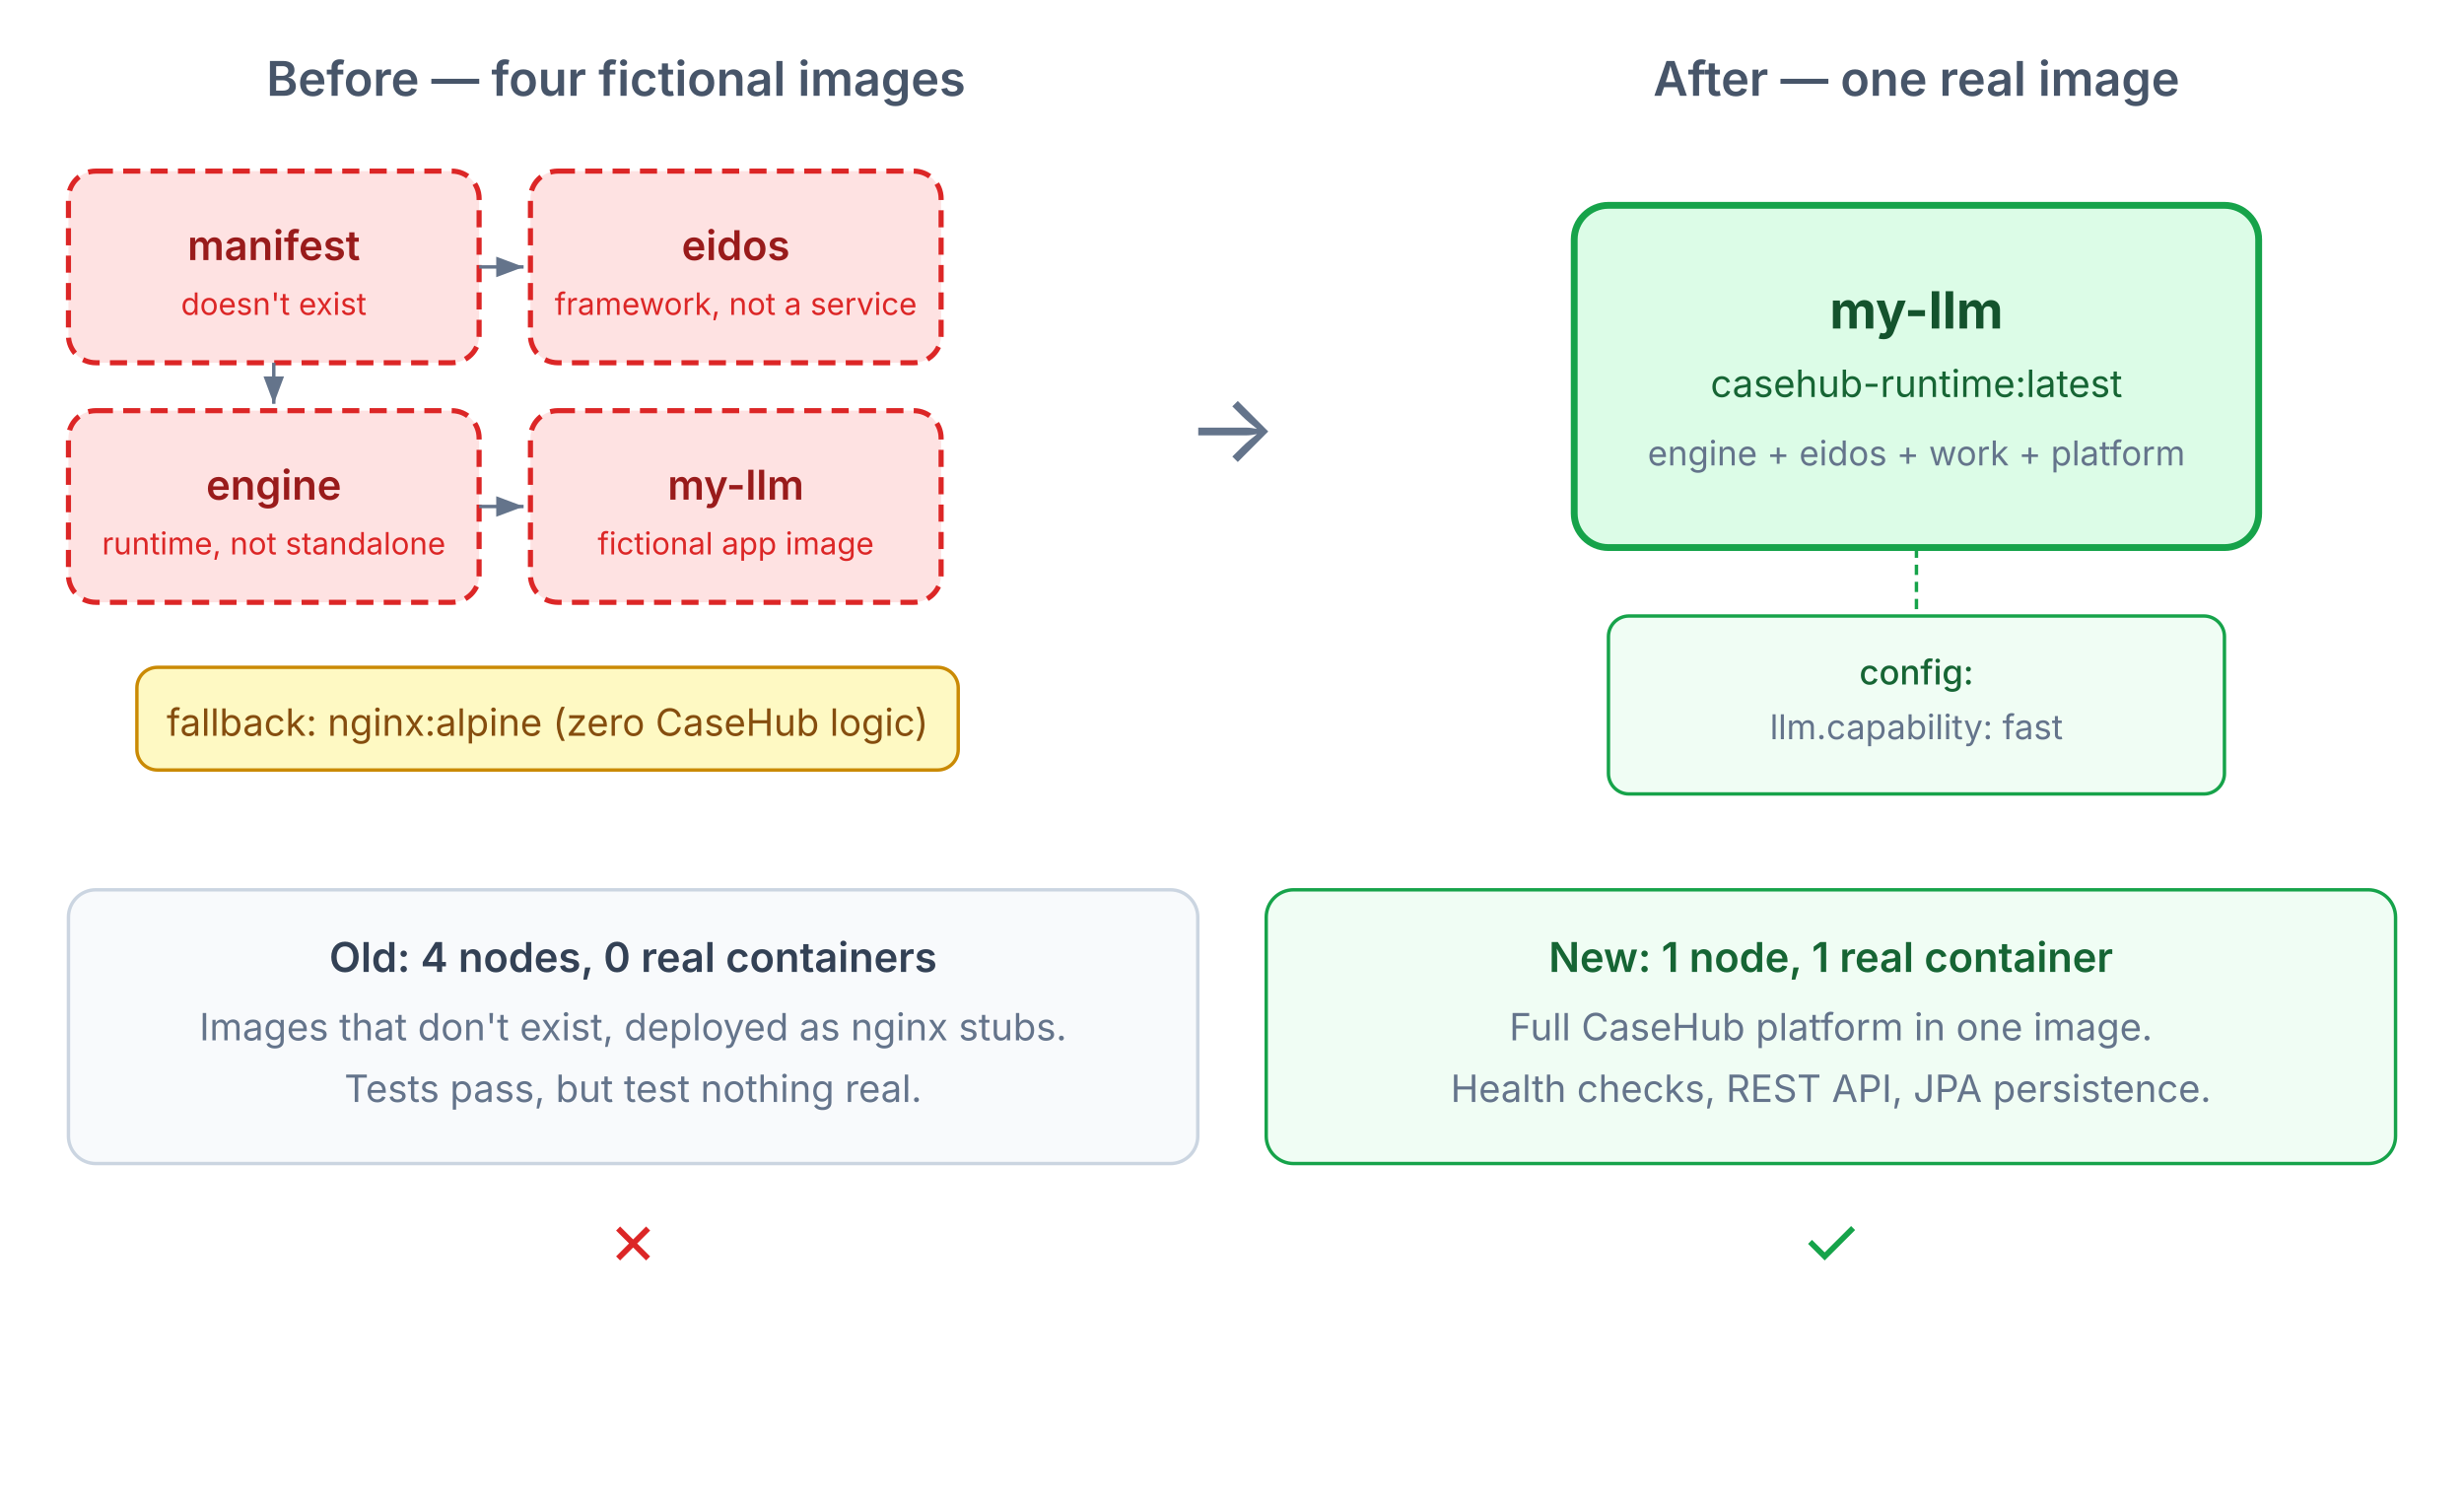
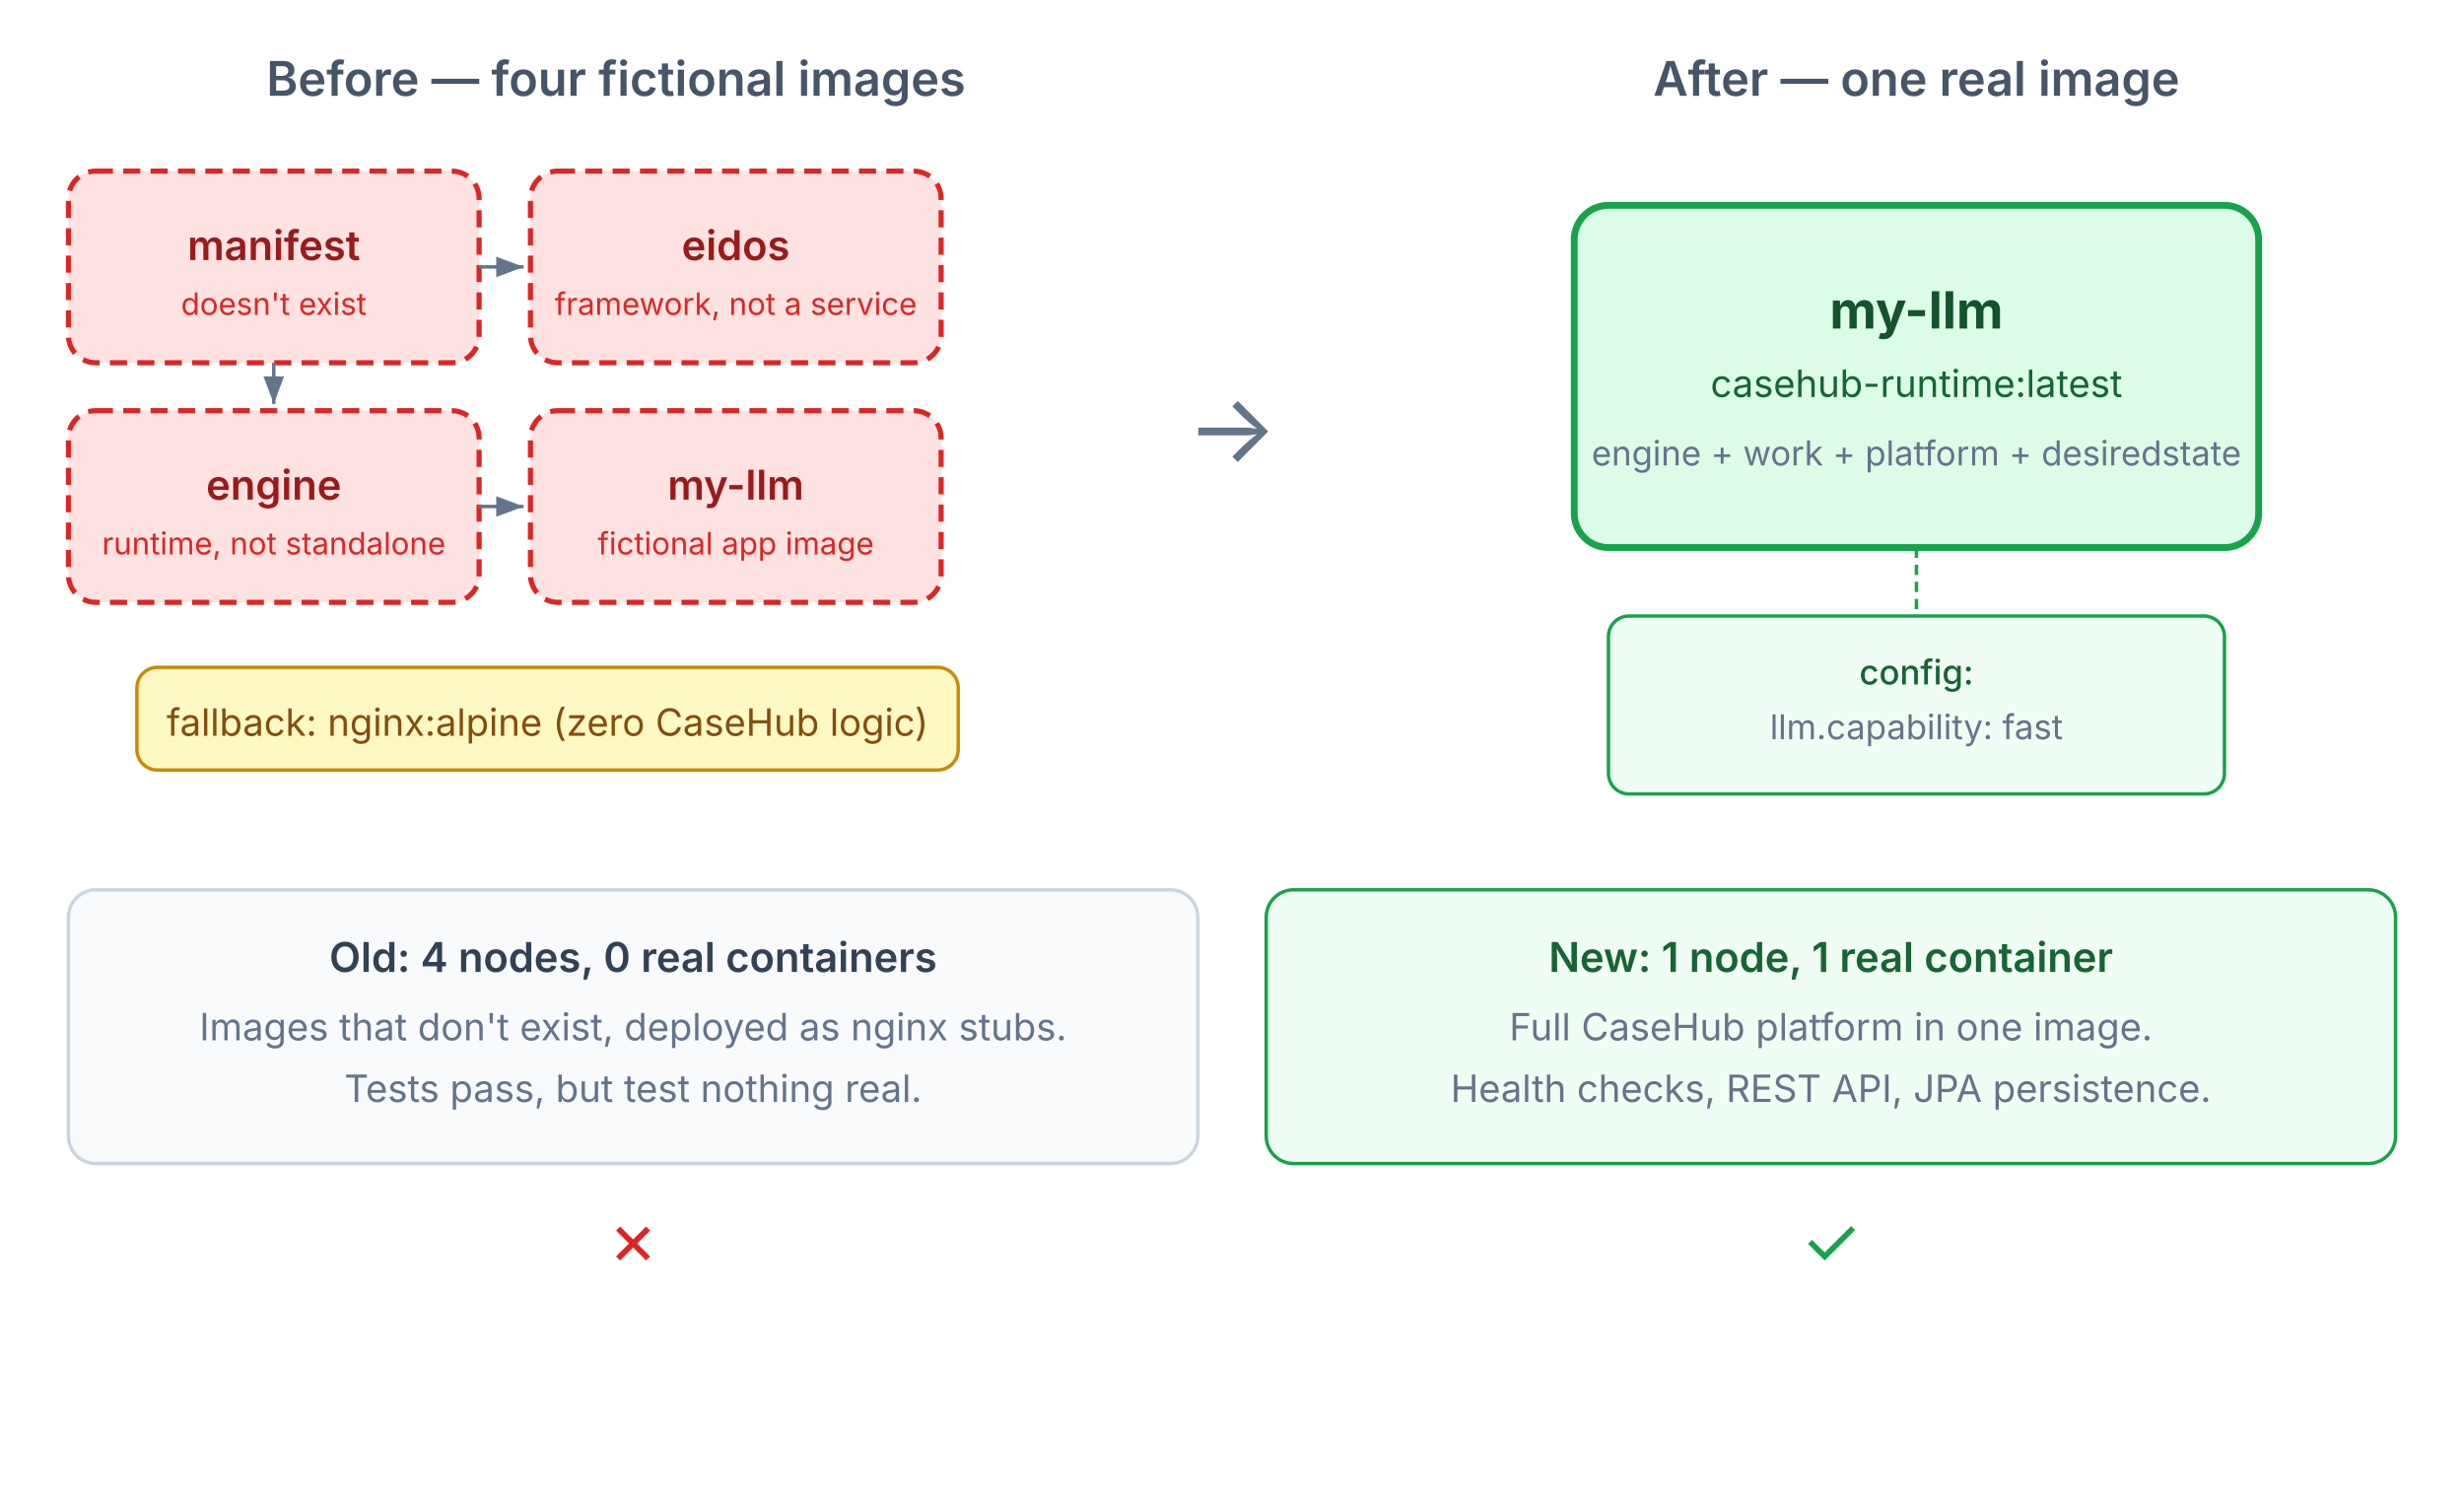
<svg xmlns="http://www.w3.org/2000/svg" viewBox="0 0 720 440" font-family="-apple-system, BlinkMacSystemFont, 'Segoe UI', sans-serif">
  <defs>
    <marker id="arr" markerWidth="8" markerHeight="6" refX="8" refY="3" orient="auto">
      <path d="M0,0 L8,3 L0,6" fill="#64748b" />
    </marker>
  </defs>
  <text x="180" y="28" text-anchor="middle" font-size="14" font-weight="600" fill="#475569">Before — four fictional images</text>
  <rect x="20" y="50" width="120" height="56" rx="8" fill="#fee2e2" stroke="#dc2626" stroke-width="1.5" stroke-dasharray="5 3" />
  <text x="80" y="76" text-anchor="middle" font-size="12" font-weight="600" fill="#991b1b">manifest</text>
  <text x="80" y="92" text-anchor="middle" font-size="9" fill="#dc2626">doesn't exist</text>
  <rect x="155" y="50" width="120" height="56" rx="8" fill="#fee2e2" stroke="#dc2626" stroke-width="1.5" stroke-dasharray="5 3" />
  <text x="215" y="76" text-anchor="middle" font-size="12" font-weight="600" fill="#991b1b">eidos</text>
  <text x="215" y="92" text-anchor="middle" font-size="9" fill="#dc2626">framework, not a service</text>
  <rect x="20" y="120" width="120" height="56" rx="8" fill="#fee2e2" stroke="#dc2626" stroke-width="1.5" stroke-dasharray="5 3" />
  <text x="80" y="146" text-anchor="middle" font-size="12" font-weight="600" fill="#991b1b">engine</text>
  <text x="80" y="162" text-anchor="middle" font-size="9" fill="#dc2626">runtime, not standalone</text>
  <rect x="155" y="120" width="120" height="56" rx="8" fill="#fee2e2" stroke="#dc2626" stroke-width="1.5" stroke-dasharray="5 3" />
  <text x="215" y="146" text-anchor="middle" font-size="12" font-weight="600" fill="#991b1b">my-llm</text>
  <text x="215" y="162" text-anchor="middle" font-size="9" fill="#dc2626">fictional app image</text>
  <line x1="140" y1="78" x2="153" y2="78" stroke="#64748b" stroke-width="1" marker-end="url(#arr)" />
  <line x1="80" y1="106" x2="80" y2="118" stroke="#64748b" stroke-width="1" marker-end="url(#arr)" />
  <line x1="140" y1="148" x2="153" y2="148" stroke="#64748b" stroke-width="1" marker-end="url(#arr)" />
  <rect x="40" y="195" width="240" height="30" rx="6" fill="#fef9c3" stroke="#ca8a04" stroke-width="1" />
  <text x="160" y="215" text-anchor="middle" font-size="11" fill="#854d0e">fallback: nginx:alpine (zero CaseHub logic)</text>
  <text x="360" y="135" text-anchor="middle" font-size="28" fill="#64748b">→</text>
  <text x="560" y="28" text-anchor="middle" font-size="14" font-weight="600" fill="#475569">After — one real image</text>
  <rect x="460" y="60" width="200" height="100" rx="10" fill="#dcfce7" stroke="#16a34a" stroke-width="2" />
  <text x="560" y="96" text-anchor="middle" font-size="15" font-weight="700" fill="#14532d">my-llm</text>
  <text x="560" y="116" text-anchor="middle" font-size="11" fill="#166534">casehub-runtime:latest</text>
-   <text x="560" y="136" text-anchor="middle" font-size="10" fill="#64748b">engine + eidos + work + platform</text>
+   <text x="560" y="136" text-anchor="middle" font-size="10" fill="#64748b">engine + work + platform + desiredstate</text>
  <rect x="470" y="180" width="180" height="52" rx="6" fill="#f0fdf4" stroke="#16a34a" stroke-width="1" />
  <text x="560" y="200" text-anchor="middle" font-size="10" font-weight="500" fill="#166534">config:</text>
  <text x="560" y="216" text-anchor="middle" font-size="10" fill="#64748b">llm.capability: fast</text>
  <line x1="560" y1="160" x2="560" y2="178" stroke="#16a34a" stroke-width="1" stroke-dasharray="3 2" />
  <rect x="20" y="260" width="330" height="80" rx="8" fill="#f8fafc" stroke="#cbd5e1" stroke-width="1" />
  <text x="185" y="284" text-anchor="middle" font-size="12" font-weight="600" fill="#334155">Old: 4 nodes, 0 real containers</text>
  <text x="185" y="304" text-anchor="middle" font-size="11" fill="#64748b">Images that don't exist, deployed as nginx stubs.</text>
  <text x="185" y="322" text-anchor="middle" font-size="11" fill="#64748b">Tests pass, but test nothing real.</text>
  <rect x="370" y="260" width="330" height="80" rx="8" fill="#f0fdf4" stroke="#16a34a" stroke-width="1" />
  <text x="535" y="284" text-anchor="middle" font-size="12" font-weight="600" fill="#166534">New: 1 node, 1 real container</text>
  <text x="535" y="304" text-anchor="middle" font-size="11" fill="#64748b">Full CaseHub platform in one image.</text>
  <text x="535" y="322" text-anchor="middle" font-size="11" fill="#64748b">Health checks, REST API, JPA persistence.</text>
  <text x="185" y="370" text-anchor="middle" font-size="20" fill="#dc2626">✗</text>
  <text x="535" y="370" text-anchor="middle" font-size="20" fill="#16a34a">✓</text>
</svg>
